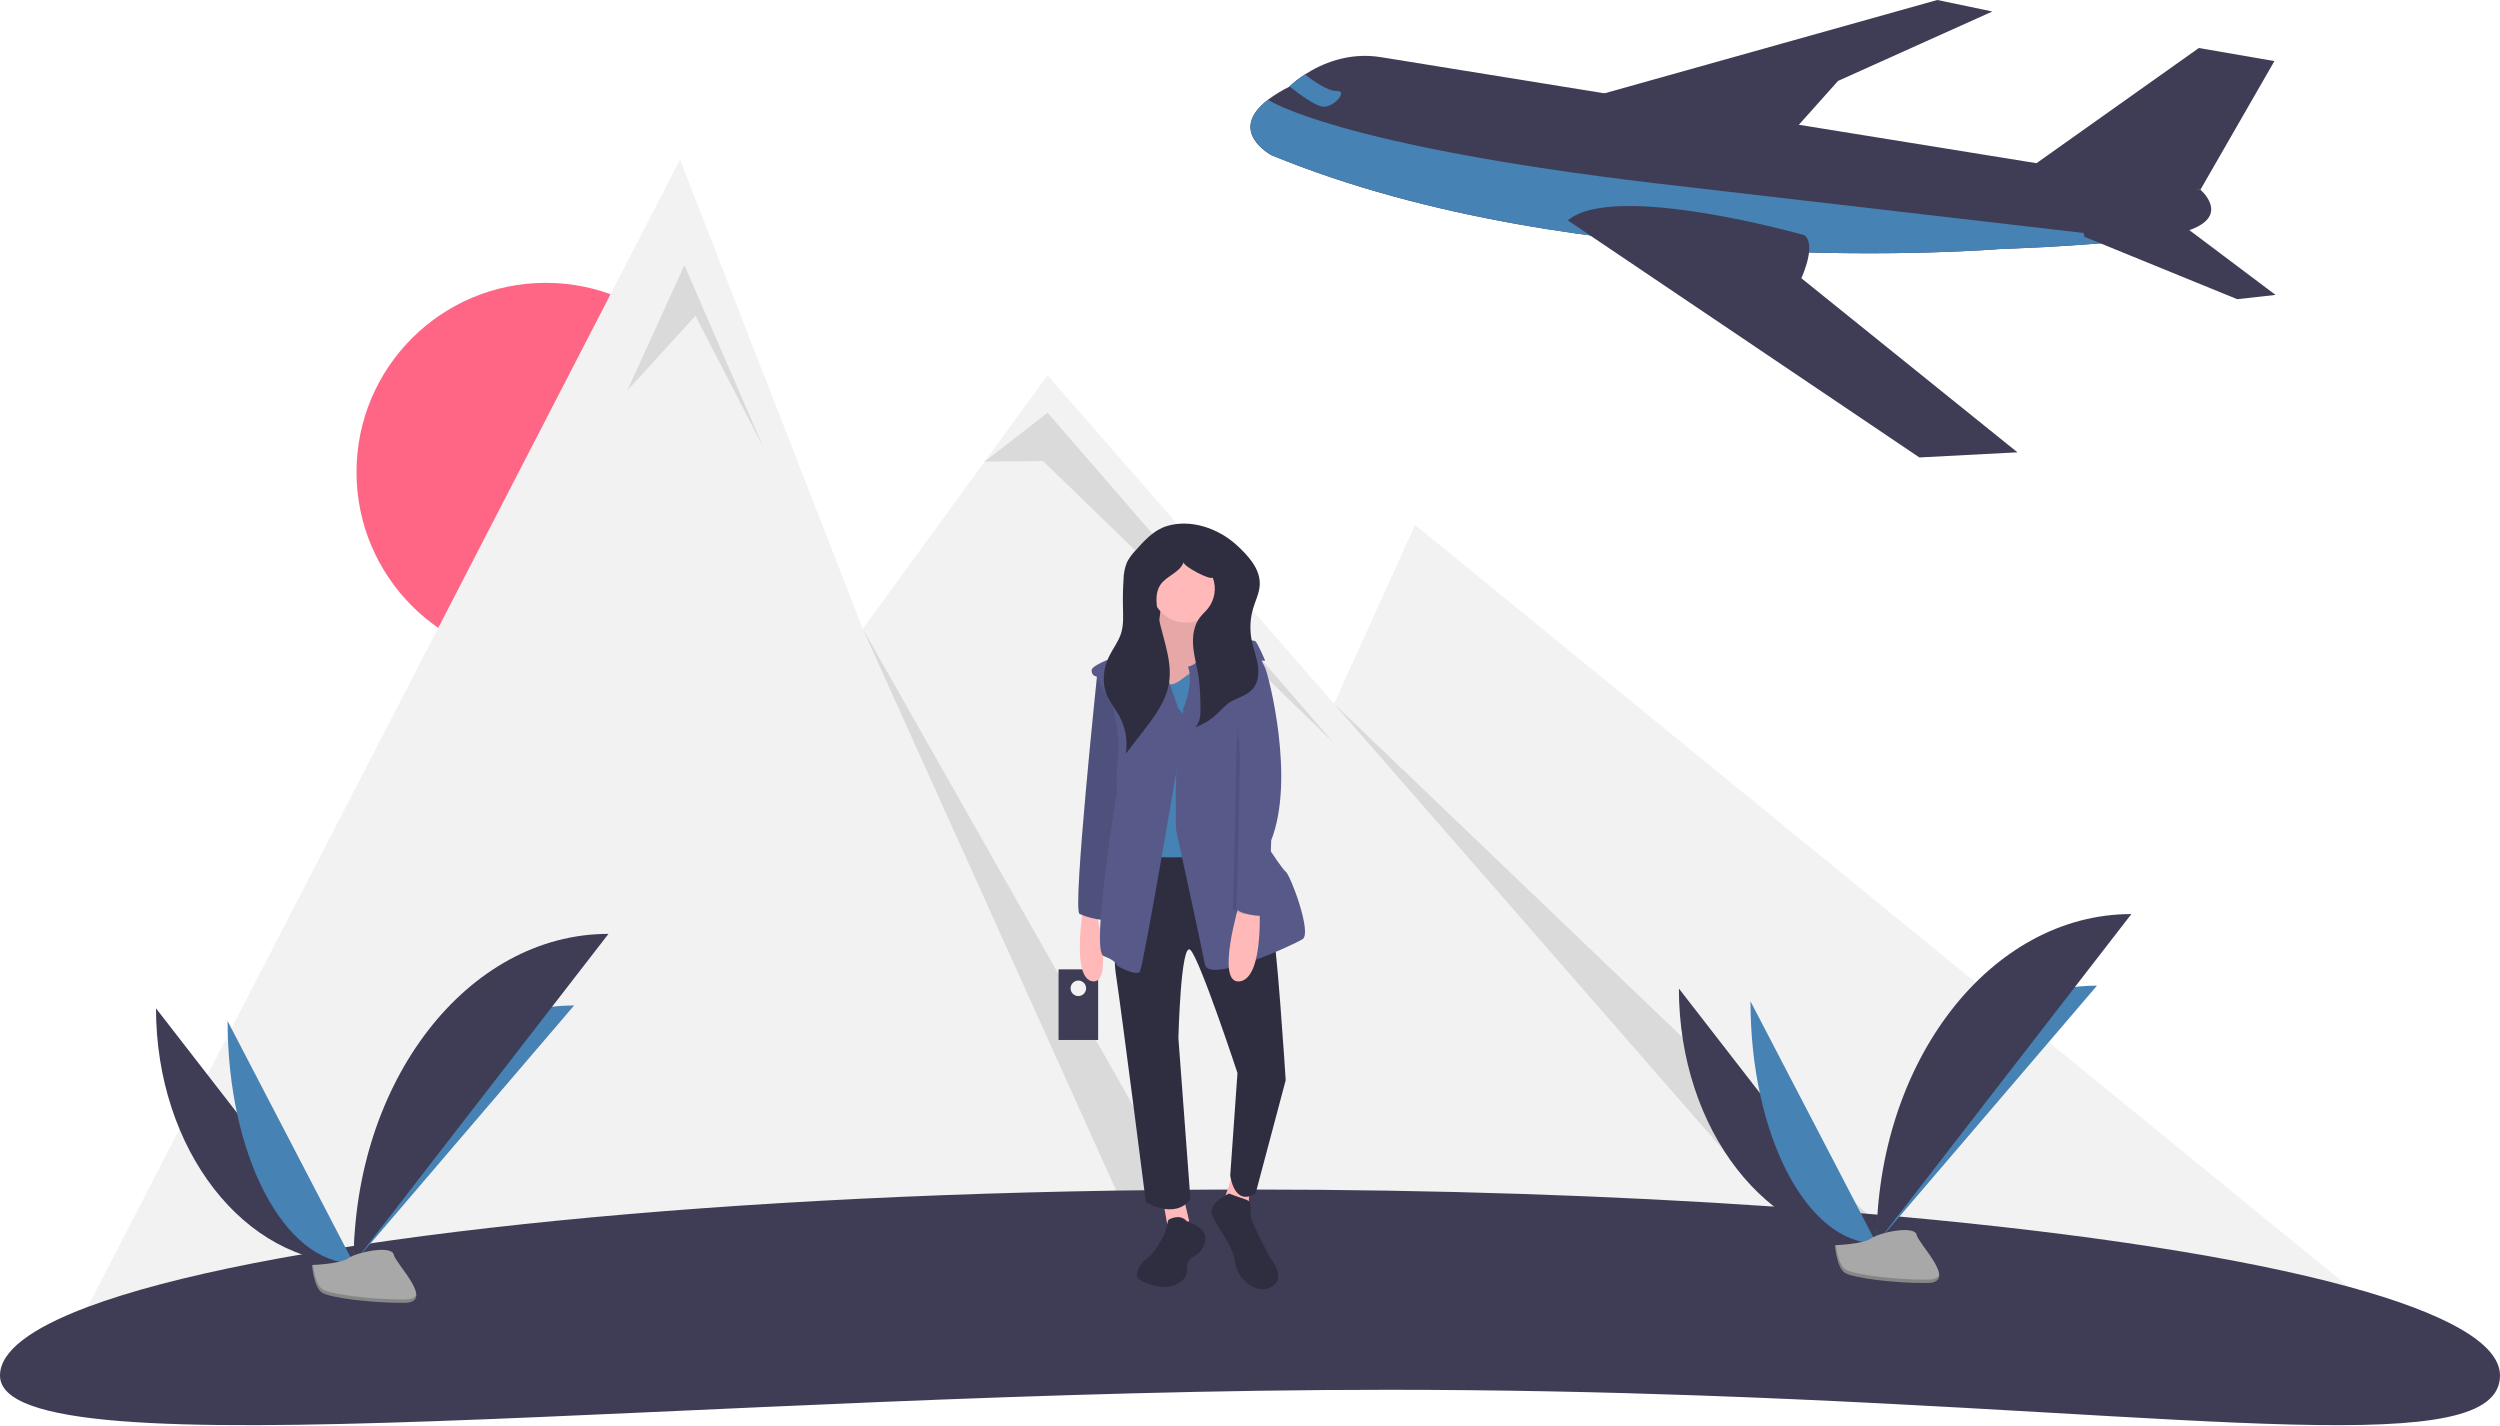
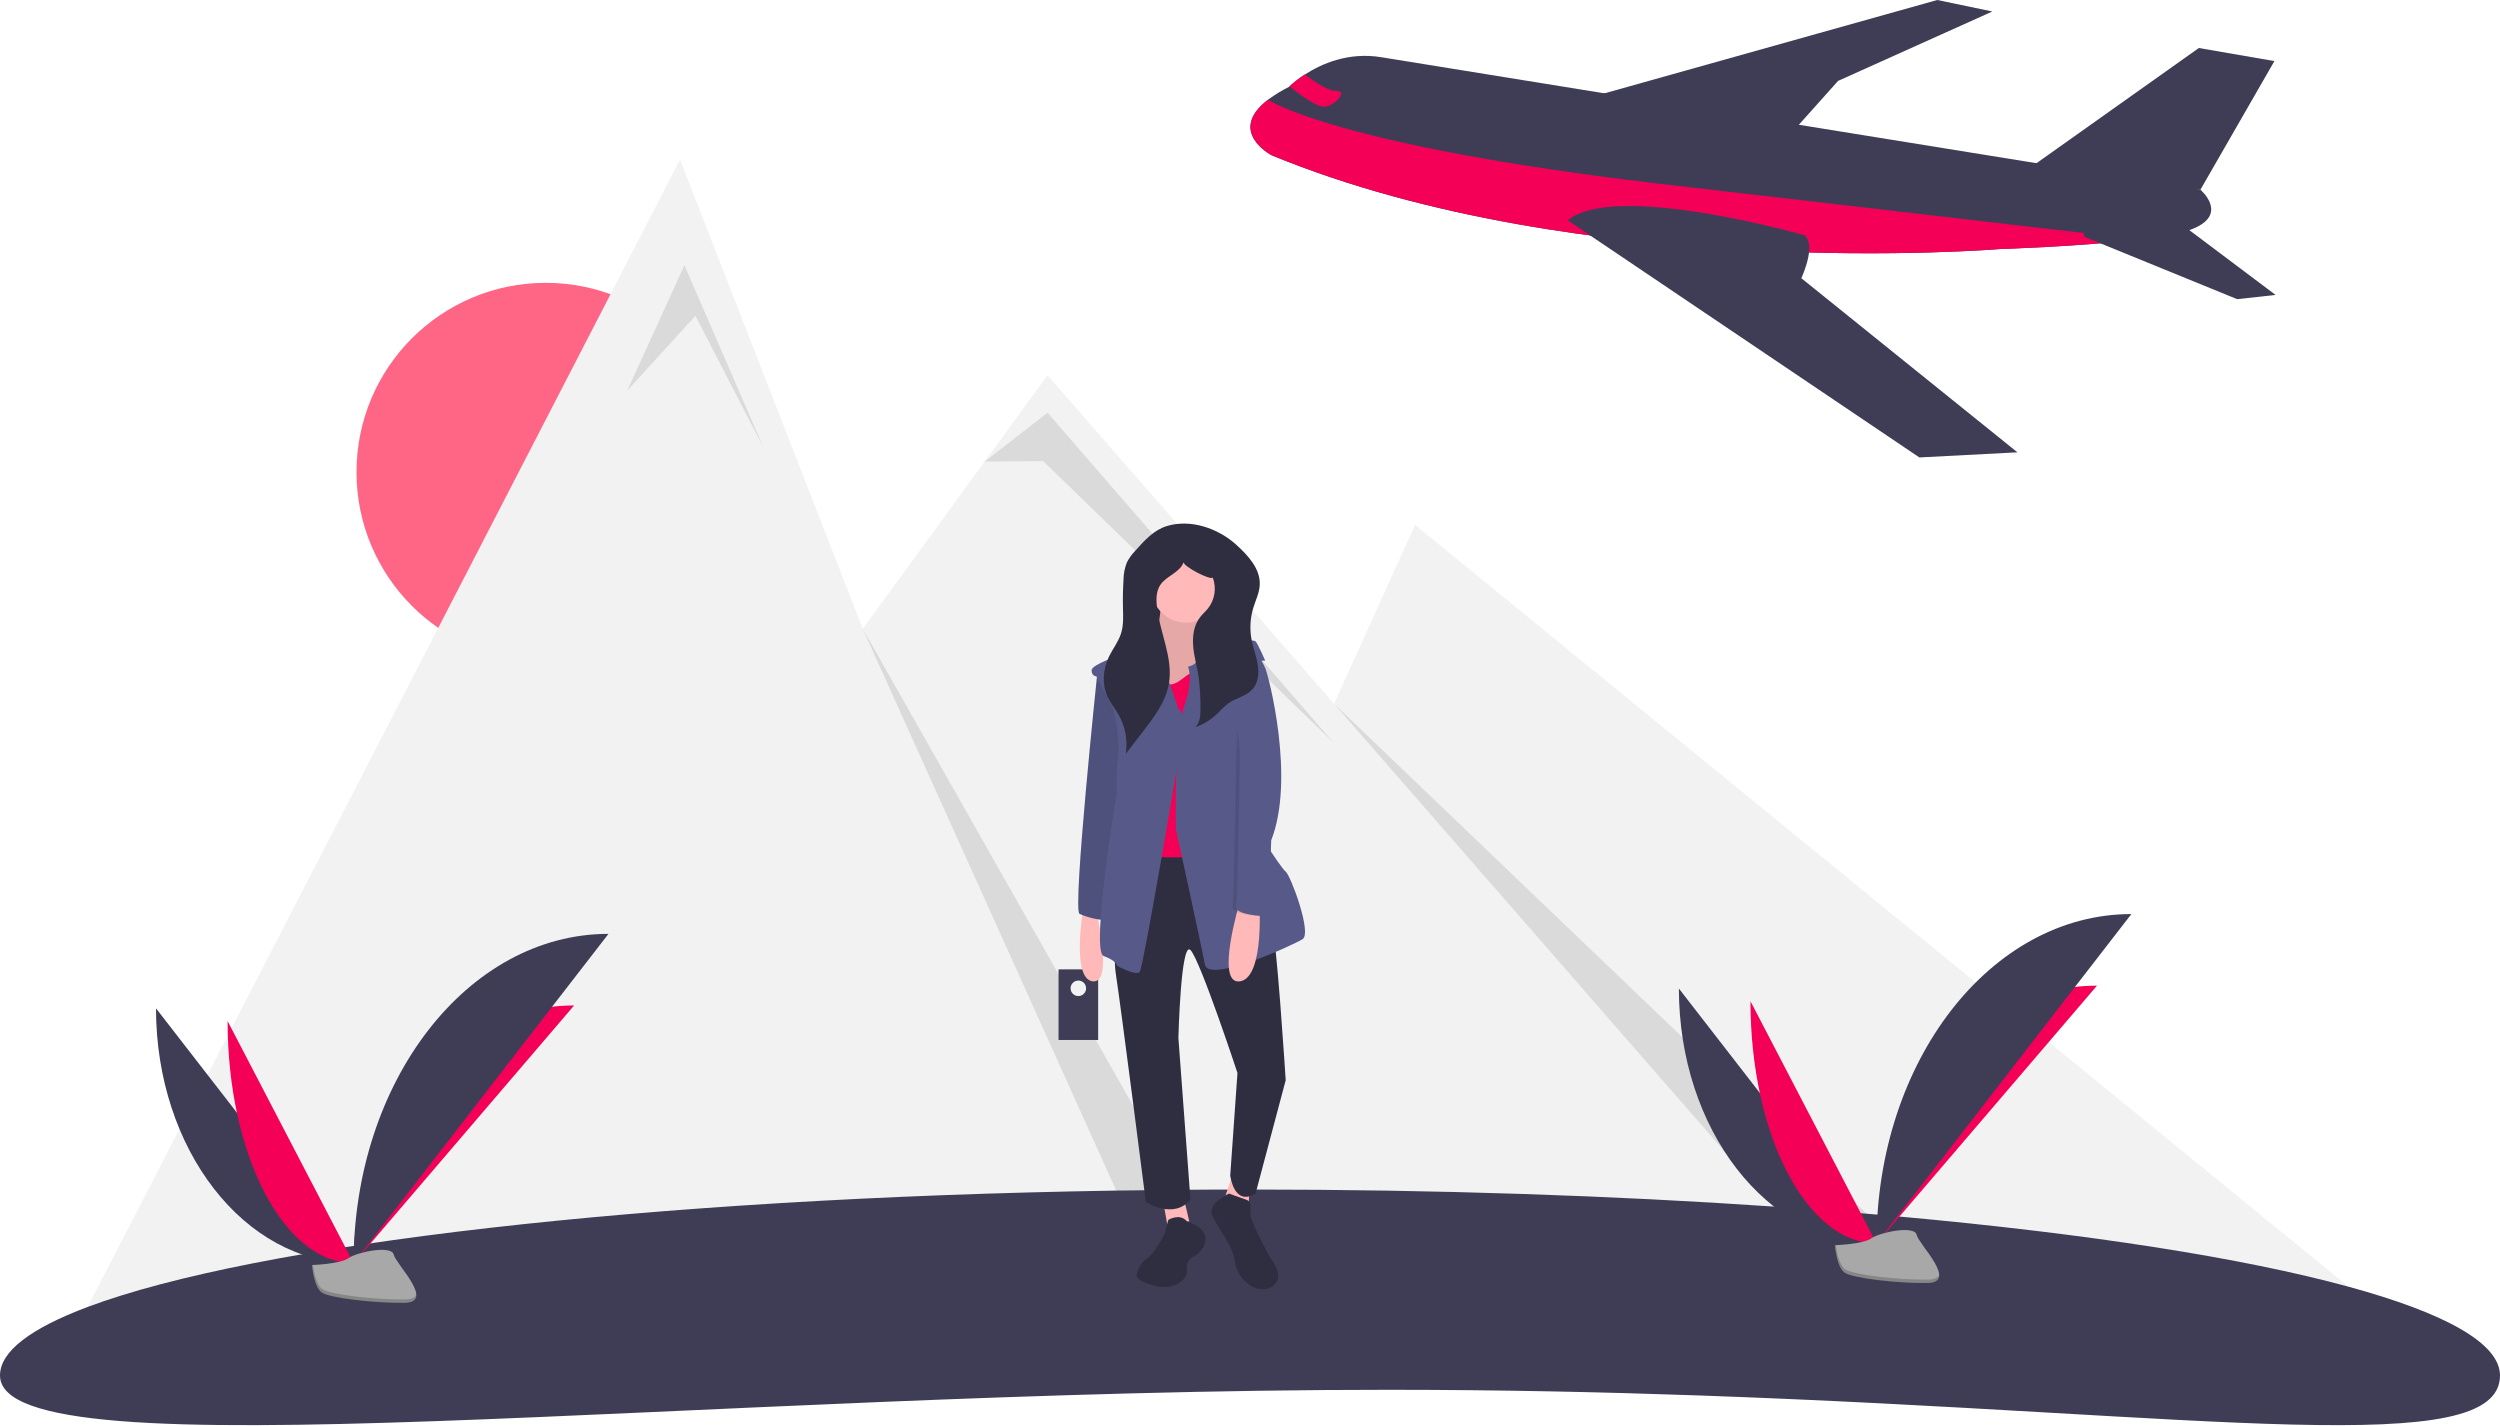
<svg xmlns="http://www.w3.org/2000/svg" data-name="Layer 1" width="1136" height="647.595" viewBox="0 0 1136 647.595">
  <circle cx="248" cy="214.523" r="86" fill="#ff6584" />
  <path d="M1132.4,737.995a174.165,174.165,0,0,1-15.93,12.73,201.787,201.787,0,0,1-42.43,22.81c-62.35-1.5-154.01-9.15-269.71-13.23q-12.945-4.425-26.48-9.58-17.91-6.825-36.85-15c-52.44-22.66-106.28-37.39-159.61-46.19q-17.19-2.835-34.29-4.86C306.28,655.875,84.2,740.495,58.48,750.725H56l15.82-30.64L341,198.725l62.95,161.62,20.09,51.59,55.37-75.98,28.59-39.23,130.2,149.27,36.8-81.27,254.78,207.92,14.21,11.59,14.38,11.74,4.58,3.74,136.21,111.16Z" transform="translate(-32 -126.2024)" fill="#f2f2f2" />
  <polygon points="285 177.523 311 120.523 347 203.523 316 143.523 285 177.523" opacity="0.1" />
  <path d="M581.39,689.535q-17.19-2.835-34.29-4.86L424.04,411.935Z" transform="translate(-32 -126.2024)" opacity="0.1" />
  <polygon points="447.411 209.752 476 187.523 606 337.523 474 209.523 447.411 209.752" opacity="0.1" />
  <polygon points="606.197 319.789 866 568.523 830.464 576.904 606.197 319.789" opacity="0.1" />
  <path d="M1168,751.225c0,19.37-32.96,23.78-93.96,22.31-62.35-1.5-154.01-9.15-269.71-13.23-43.76-1.54-90.97-2.58-141.33-2.58-313.7,0-631,40.17-631-6.5,0-11,14.12-21.5,39.82-31.14,76.2-28.58,254.18-49.51,467.4-52.88q14.55-.24,29.31-.35,15.63-.135,31.47-.13c84.77,0,165.21,2.76,237.46,7.71.23.02.45.04.68.05q8.7.6,17.23,1.24,9.315.705,18.43,1.45c1.25.1,2.5.2,3.74.31.9.07,1.8.15,2.69.23,1.64.13,3.28.27,4.9.42a.914.914,0,0,1,.17.01q4.47.39,8.88.78c.31.03.62.06.93.08,85.45,7.75,156.07,18.76,204.05,31.87C1143.06,722.865,1168,736.605,1168,751.225Z" transform="translate(-32 -126.2024)" fill="#3f3d56" />
  <path d="M102.887,584.384c0,64.016,40.16,115.817,89.791,115.817" transform="translate(-32 -126.2024)" fill="#3f3d56" />
-   <path d="M192.678,700.202c0-64.735,44.817-117.118,100.201-117.118" transform="translate(-32 -126.2024)" fill="#4682b4" />
-   <path d="M135.42,590.188c0,60.809,25.61,110.014,57.258,110.014" transform="translate(-32 -126.2024)" fill="#4682b4" />
+   <path d="M192.678,700.202c0-64.735,44.817-117.118,100.201-117.118" transform="translate(-32 -126.2024)" fill="#f50057" />
+   <path d="M135.42,590.188c0,60.809,25.61,110.014,57.258,110.014" transform="translate(-32 -126.2024)" fill="#f50057" />
  <path d="M192.678,700.202c0-82.717,51.801-149.651,115.817-149.651" transform="translate(-32 -126.2024)" fill="#3f3d56" />
  <path d="M173.788,701.018s12.734-.392,16.571-3.125,19.588-5.996,20.54-1.613,19.137,21.798,4.76,21.914-33.404-2.239-37.235-4.573S173.788,701.018,173.788,701.018Z" transform="translate(-32 -126.2024)" fill="#a8a8a8" />
  <path d="M215.916,716.668c-14.376.116-33.404-2.239-37.235-4.572-2.917-1.777-4.079-8.153-4.468-11.094-.269.012-.425.017-.425.017s.807,10.27,4.637,12.603,22.858,4.689,37.235,4.573c4.15-.033,5.583-1.51,5.505-3.697C220.587,715.818,219.005,716.643,215.916,716.668Z" transform="translate(-32 -126.2024)" opacity="0.2" />
  <path d="M794.887,575.384c0,64.016,40.16,115.817,89.791,115.817Z" transform="translate(-32 -126.2024)" fill="#3f3d56" />
-   <path d="M884.678,691.202c0-64.735,44.817-117.118,100.201-117.118Z" transform="translate(-32 -126.2024)" fill="#4682b4" />
-   <path d="M827.42,581.188c0,60.809,25.61,110.014,57.258,110.014Z" transform="translate(-32 -126.2024)" fill="#4682b4" />
+   <path d="M884.678,691.202c0-64.735,44.817-117.118,100.201-117.118Z" transform="translate(-32 -126.2024)" fill="#f50057" />
+   <path d="M827.42,581.188c0,60.809,25.61,110.014,57.258,110.014Z" transform="translate(-32 -126.2024)" fill="#f50057" />
  <path d="M884.678,691.202c0-82.717,51.801-149.651,115.817-149.651Z" transform="translate(-32 -126.2024)" fill="#3f3d56" />
  <path d="M865.788,692.018s12.734-.392,16.571-3.125,19.588-5.996,20.54-1.613,19.137,21.798,4.76,21.914-33.404-2.239-37.235-4.573S865.788,692.018,865.788,692.018Z" transform="translate(-32 -126.2024)" fill="#a8a8a8" />
  <path d="M907.916,707.668c-14.376.116-33.404-2.239-37.235-4.572-2.917-1.777-4.079-8.153-4.468-11.094-.269.012-.425.017-.425.017s.807,10.27,4.637,12.603,22.858,4.689,37.235,4.573c4.15-.033,5.583-1.51,5.505-3.697C912.587,706.818,911.005,707.643,907.916,707.668Z" transform="translate(-32 -126.2024)" opacity="0.2" />
  <rect x="481" y="440.479" width="18" height="32.087" fill="#3f3d56" />
  <circle cx="490" cy="449.088" r="3.522" fill="#f2f2f2" />
  <path d="M524.182,539.261s-5.478,31.775,4.383,32.871,1.096-33.966,1.096-33.966Z" transform="translate(-32 -126.2024)" fill="#ffb9b9" />
  <path d="M530.756,430.788s-11.505,109.021-8.218,110.665,12.053,3.835,13.696,2.191,8.218-69.028,8.218-69.028l-4.931-35.062Z" transform="translate(-32 -126.2024)" fill="#575a89" />
  <path d="M530.756,430.788s-11.505,109.021-8.218,110.665,12.053,3.835,13.696,2.191,8.218-69.028,8.218-69.028l-4.931-35.062Z" transform="translate(-32 -126.2024)" opacity="0.1" />
  <rect x="519.848" y="255.554" width="34.514" height="37.253" fill="#2f2e41" />
  <path d="M559.792,398.465s-1.096,24.105-8.766,25.749,7.122,29.584,7.122,29.584l23.009-2.191,5.478-32.871s-12.6-2.191-8.218-19.175Z" transform="translate(-32 -126.2024)" fill="#ffb9b9" />
  <path d="M559.792,398.465s-1.096,24.105-8.766,25.749,7.122,29.584,7.122,29.584l23.009-2.191,5.478-32.871s-12.6-2.191-8.218-19.175Z" transform="translate(-32 -126.2024)" opacity="0.1" />
  <polygon points="528.888 547.829 530.531 557.142 540.393 554.951 538.201 545.637 528.888 547.829" fill="#ffb9b9" />
  <polygon points="560.115 533.585 556.828 543.446 567.237 548.924 567.785 540.707 560.115 533.585" fill="#ffb9b9" />
  <path d="M549.383,511.869s-13.148,38.349-10.409,56.428,13.696,104.09,13.696,104.09,12.6,8.218,20.27-1.096L567.462,597.881s1.096-44.375,5.478-39.993,21.366,55.88,21.366,55.88l-3.287,46.567s1.644,14.244,11.505,8.218l13.696-51.497s-4.383-69.028-6.574-71.768-16.435-34.514-16.435-34.514Z" transform="translate(-32 -126.2024)" fill="#2f2e41" />
  <circle cx="539.023" cy="267.058" r="15.887" fill="#ffb9b9" />
-   <path d="M554.862,432.432s6.026,8.765,13.696,2.739,12.053-6.574,12.053-6.574l9.313,5.478-2.191,21.366,3.287,59.167s-39.993,3.287-42.184-1.096,2.739-23.009,2.739-23.009l-7.122-39.993V432.432Z" transform="translate(-32 -126.2024)" fill="#4682b4" />
+   <path d="M554.862,432.432s6.026,8.765,13.696,2.739,12.053-6.574,12.053-6.574l9.313,5.478-2.191,21.366,3.287,59.167s-39.993,3.287-42.184-1.096,2.739-23.009,2.739-23.009l-7.122-39.993V432.432Z" transform="translate(-32 -126.2024)" fill="#f50057" />
  <path d="M567.462,448.319s-9.861-30.131-13.148-30.679-12.6,6.026-12.6,6.026-13.696,4.383-13.696,7.122,2.191,2.739,2.191,2.739l7.67,14.792s3.287,13.148,2.191,21.914a88.139,88.139,0,0,0-.548,15.887s-12.053,72.315-6.026,74.507,6.026,4.383,6.026,4.383,8.766,4.931,10.409,2.739,17.531-96.421,17.531-96.421S575.68,455.441,567.462,448.319Z" transform="translate(-32 -126.2024)" fill="#575a89" />
  <path d="M569.653,448.319s4.931-11.505,2.191-19.175c0,0,2.739-.548,3.835-2.191s0-9.861,2.739-10.409,23.009,0,24.105,1.096,4.383,8.766,4.383,8.766h-1.644l-12.053,19.722s6.026,37.253,4.931,43.28,15.887,31.227,18.079,32.871,12.053,27.94,7.67,30.679-42.732,20.27-44.375,11.505-13.148-61.359-13.148-61.359-.548-29.036,1.096-36.158S569.653,448.319,569.653,448.319Z" transform="translate(-32 -126.2024)" fill="#575a89" />
  <path d="M595.402,535.974s-11.505,37.801,0,36.158,8.765-37.253,8.765-37.253Z" transform="translate(-32 -126.2024)" fill="#ffb9b9" />
  <path d="M571.321,681.172s9.083,2.595,8.434,8.434a9.716,9.716,0,0,1-5.839,7.785,5.864,5.864,0,0,0-2.595,5.839c.649,3.893-5.19,9.732-14.922,7.137s-7.785-5.19-7.785-5.19a11.268,11.268,0,0,1,4.541-7.137c3.893-2.595,8.434-11.678,8.434-12.327s1.298-5.19,1.298-5.19S568.077,677.28,571.321,681.172Z" transform="translate(-32 -126.2024)" fill="#2f2e41" />
  <path d="M590.471,668.553s-9.861,4.383-7.67,9.861,9.313,13.148,10.409,21.366,10.409,15.34,16.983,10.957-1.096-13.148-1.096-13.148-8.218-15.34-8.765-18.627,1.096-6.574-2.191-7.67S590.471,668.553,590.471,668.553Z" transform="translate(-32 -126.2024)" fill="#2f2e41" />
  <path d="M604.989,432.158s-1.37-6.3.274-2.465,13.696,50.402,2.739,78.342c0,0-1.096,34.514-2.191,34.514s-14.244-.548-13.696-4.383,1.644-65.741,1.644-69.576,1.917-28.762,1.917-28.762Z" transform="translate(-32 -126.2024)" opacity="0.1" />
  <path d="M602.524,422.571a33.121,33.121,0,0,1,4.383,7.122c1.644,3.835,13.696,50.402,2.739,78.342,0,0-1.096,34.514-2.191,34.514s-14.244-.548-13.696-4.383,1.644-65.741,1.644-69.576-3.287-29.584-3.287-29.584Z" transform="translate(-32 -126.2024)" fill="#575a89" />
  <path d="M562.067,365.29c-5.748,1.797-10.04,6.493-14.04,10.996a23.298,23.298,0,0,0-3.918,5.365,21.605,21.605,0,0,0-1.582,7.886q-.4,6.287-.256,12.594c.092,4.027.339,8.156-.899,11.989-1.197,3.706-3.688,6.839-5.4,10.338-2.73,5.581-3.36,12.353-.84,18.032,1.387,3.126,3.632,5.786,5.309,8.766a27.151,27.151,0,0,1,3.12,17.462l7.889-10.22c5.053-6.546,10.265-13.443,11.687-21.588,2.062-11.815-4.241-23.388-5.484-35.317-.347-3.326-.23-6.919,1.653-9.683,2.779-4.08,8.824-5.522,10.495-10.167.242,1.945,11.895,8.141,13.298,6.936a14.51,14.51,0,0,1-2.201,14.015c-1.128,1.4-2.514,2.579-3.614,4.001-2.849,3.684-3.497,8.651-3.095,13.291s1.738,9.146,2.444,13.749a102.113,102.113,0,0,1,.853,13.824c.052,3.2-.035,6.77-2.279,9.052a27.395,27.395,0,0,0,9.861-6.044,49.113,49.113,0,0,1,4.918-4.662c3.529-2.546,8.31-3.301,11.189-6.564,2.57-2.913,2.98-7.187,2.376-11.025s-2.076-7.49-2.816-11.304a30.364,30.364,0,0,1,.762-14.584c1.048-3.433,2.72-6.743,2.925-10.326.417-7.31-5.219-13.424-10.638-18.347C585.664,366.379,573.092,361.843,562.067,365.29Z" transform="translate(-32 -126.2024)" fill="#2f2e41" />
  <path d="M1027.395,230.569c-4.857,1.793-13.383,3.26-23.253,4.444-26.839,3.221-63.62,4.364-63.62,4.364s-189.025,15.679-330.706-42.631c0,0-20.608-10.806-1.465-25.344a61.778,61.778,0,0,1,9.348-5.708s.079-.081.236-.23a49.534,49.534,0,0,1,7.023-5.414c7.339-4.744,19.733-10.373,34.816-7.823l372.091,60.186S1045.456,223.897,1027.395,230.569Z" transform="translate(-32 -126.2024)" fill="#f2f2f2" />
  <path d="M953.25,203.295l77.9-55.271,34.334,5.938-33.62,58.452S954.145,213.032,953.25,203.295Z" transform="translate(-32 -126.2024)" fill="#f2f2f2" />
  <polygon points="725.129 43.517 880.294 0 905.307 5.226 835.216 36.756 813.306 61.264 725.129 43.517" fill="#f2f2f2" />
  <path d="M1004.141,235.013c-26.839,3.221-63.62,4.364-63.62,4.364s-189.025,15.679-330.706-42.631c0,0-20.608-10.806-1.465-25.344l.065.266s30.569,20.662,176.636,37.914Z" transform="translate(-32 -126.2024)" fill="#f2f2f2" />
  <path d="M979.198,233.818l69.376,28.324L1066,260.207l-41.496-31.184S974.315,218.319,979.198,233.818Z" transform="translate(-32 -126.2024)" fill="#f2f2f2" />
  <path d="M633.544,174.694c-3.312.058-10.895-5.496-15.61-9.229a49.534,49.534,0,0,1,7.023-5.414c3.8,2.917,10.565,7.64,14.325,7.471C644.711,167.279,638.527,174.608,633.544,174.694Z" transform="translate(-32 -126.2024)" fill="#f2f2f2" />
  <path d="M948.702,331.734l-44.539,2.328L778.943,249.622l-23.247-15.676-11.298-7.618c21.186-17.907,107.616,6.783,107.616,6.783,1.655,1.397,2.18,3.717,2.105,6.279-.142,4.802-2.397,10.454-3.267,12.465-.209.485-.337.758-.337.758Z" transform="translate(-32 -126.2024)" fill="#f2f2f2" />
  <path d="M1027.395,230.569c-4.857,1.793-13.383,3.26-23.253,4.444-26.839,3.221-63.62,4.364-63.62,4.364s-189.025,15.679-330.706-42.631c0,0-20.608-10.806-1.465-25.344a61.778,61.778,0,0,1,9.348-5.708s.079-.081.236-.23a49.534,49.534,0,0,1,7.023-5.414c7.339-4.744,19.733-10.373,34.816-7.823l372.091,60.186S1045.456,223.897,1027.395,230.569Z" transform="translate(-32 -126.2024)" fill="#3f3d56" />
  <path d="M953.25,203.295l77.9-55.271,34.334,5.938-33.62,58.452S954.145,213.032,953.25,203.295Z" transform="translate(-32 -126.2024)" fill="#3f3d56" />
  <polygon points="725.129 43.517 880.294 0 905.307 5.226 835.216 36.756 813.306 61.264 725.129 43.517" fill="#3f3d56" />
-   <path d="M1004.141,235.013c-26.839,3.221-63.62,4.364-63.62,4.364s-189.025,15.679-330.706-42.631c0,0-20.608-10.806-1.465-25.344l.065.266s30.569,20.662,176.636,37.914Z" transform="translate(-32 -126.2024)" fill="#4682b4" />
+   <path d="M1004.141,235.013c-26.839,3.221-63.62,4.364-63.62,4.364s-189.025,15.679-330.706-42.631c0,0-20.608-10.806-1.465-25.344l.065.266s30.569,20.662,176.636,37.914Z" transform="translate(-32 -126.2024)" fill="#f50057" />
  <path d="M979.198,233.818l69.376,28.324L1066,260.207l-41.496-31.184S974.315,218.319,979.198,233.818Z" transform="translate(-32 -126.2024)" fill="#3f3d56" />
-   <path d="M633.544,174.694c-3.312.058-10.895-5.496-15.61-9.229a49.534,49.534,0,0,1,7.023-5.414c3.8,2.917,10.565,7.64,14.325,7.471C644.711,167.279,638.527,174.608,633.544,174.694Z" transform="translate(-32 -126.2024)" fill="#4682b4" />
+   <path d="M633.544,174.694c-3.312.058-10.895-5.496-15.61-9.229a49.534,49.534,0,0,1,7.023-5.414c3.8,2.917,10.565,7.64,14.325,7.471C644.711,167.279,638.527,174.608,633.544,174.694Z" transform="translate(-32 -126.2024)" fill="#f50057" />
  <path d="M948.702,331.734l-44.539,2.328L778.943,249.622l-23.247-15.676-11.298-7.618c21.186-17.907,107.616,6.783,107.616,6.783,1.655,1.397,2.18,3.717,2.105,6.279-.142,4.802-2.397,10.454-3.267,12.465-.209.485-.337.758-.337.758Z" transform="translate(-32 -126.2024)" fill="#3f3d56" />
</svg>
